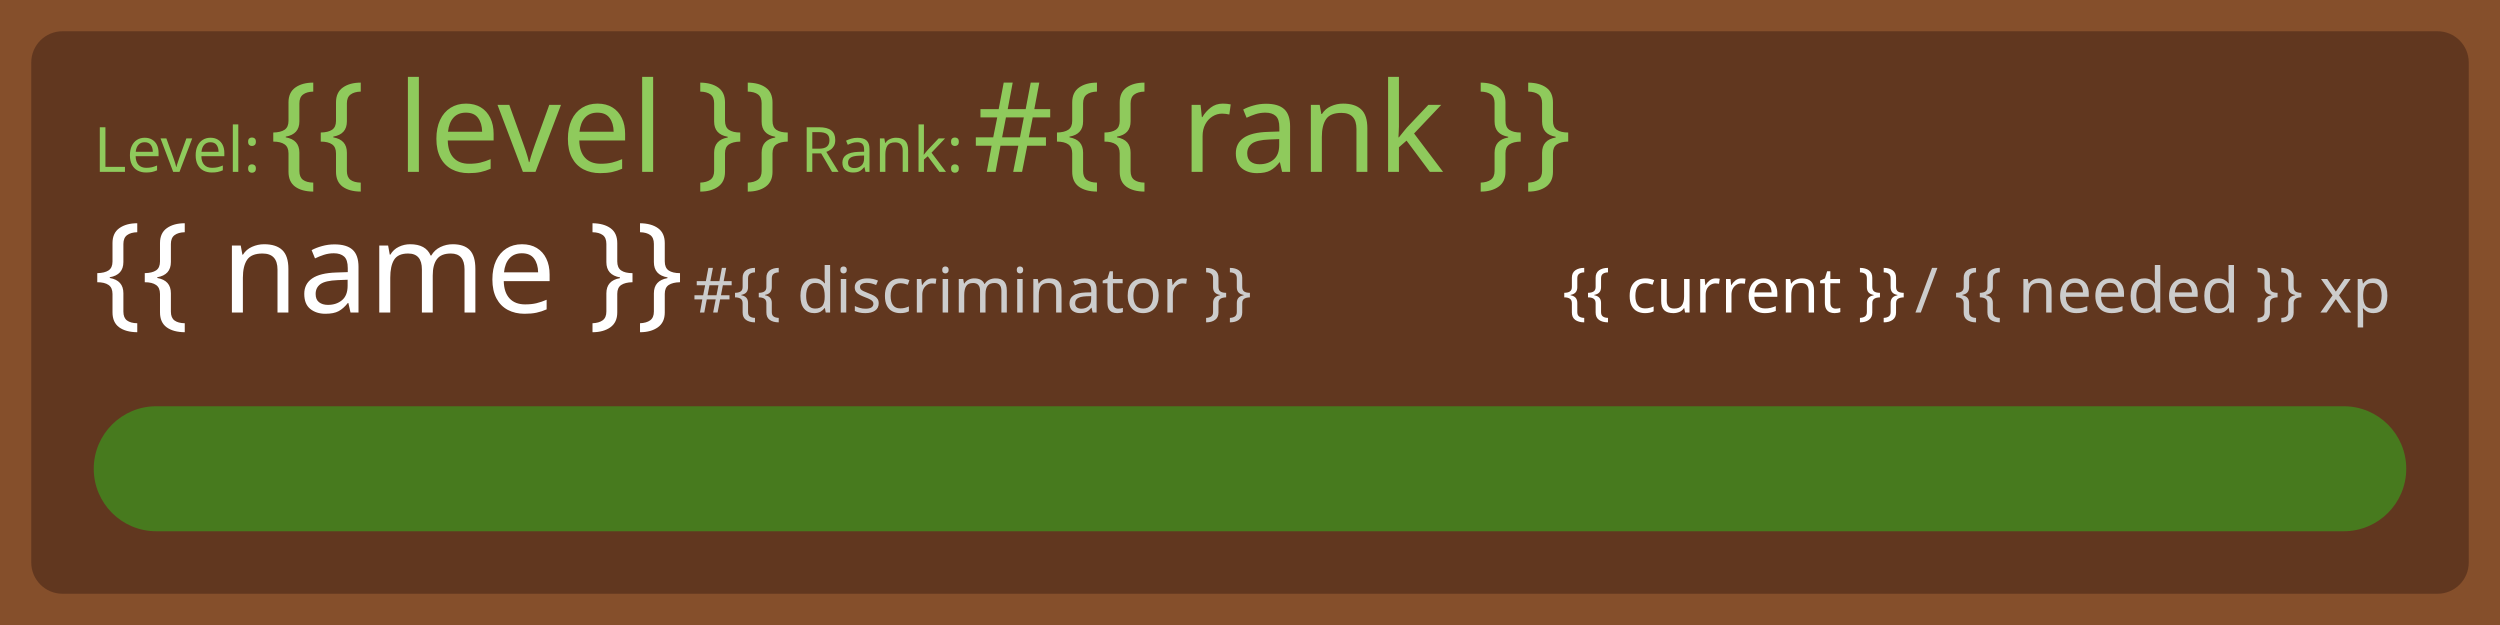
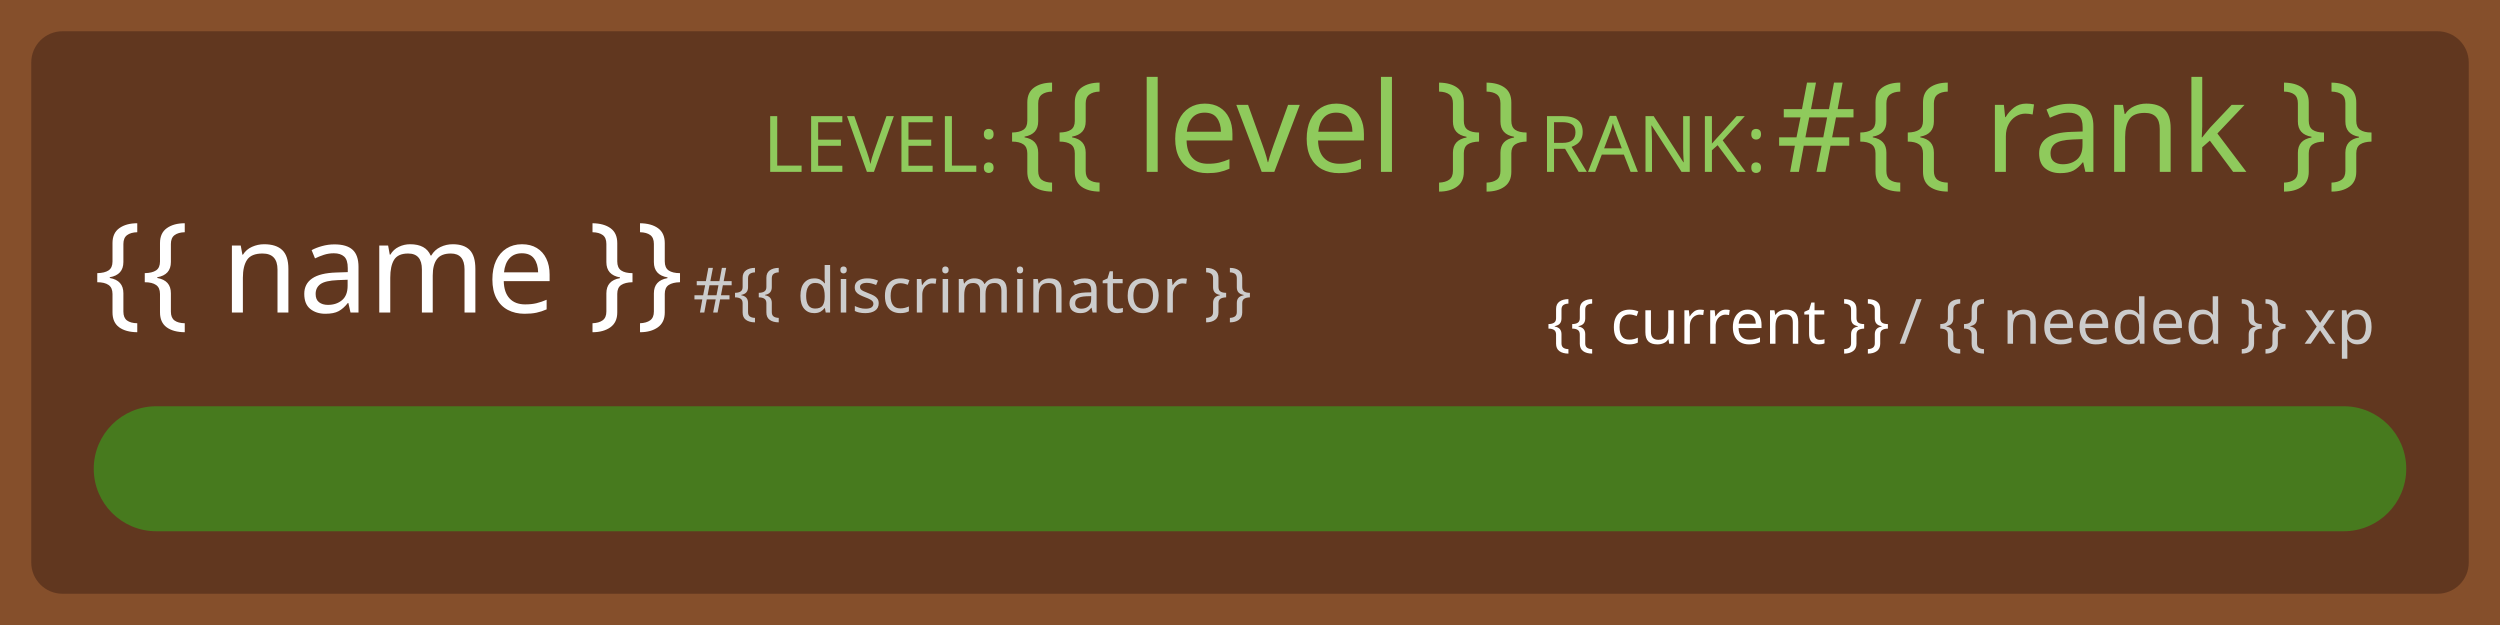
<svg xmlns="http://www.w3.org/2000/svg" version="1.1" width="800" height="200">
  <style>
    .name {
      font-family: Mojang;
      font-size: 40px;
      fill: #FFFFFF;
    }
    .discriminator {
      font-family: Mojang;
      font-size: 20px;
      fill: #CCCCCC;
    }
    .stat {
      font-family: Mojang;
      font-size: 40px;
    }
    .stat-name {
      font-family: Mojang;
-       font-size: 20px;
+       font-size: 25px;
    }
    .rank {
      fill: #FFFFFF;
    }
    .level {
      fill: #8FCA5C;
    }
    .needed {
      font-family: Mojang;
      font-size: 20px;
      fill: #CCCCCC;
    }
    .current {
      font-family: Mojang;
      font-size: 20px;
      fill: #FFFFFF;
    }
  </style>
  <rect width="800" height="200" fill="#854F2B" />
  <rect width="780" height="180" x="10" y="10" rx="10" ry="10" fill="#61371F" />
  <rect width="740" height="40" x="30" y="130" rx="20" ry="20" fill="#477A1E" />
  <rect width="{{ width }}" height="40" x="30" y="130" rx="20" ry="20" fill="#8fCA5C" />
-   <text x="30" y="55">
-     <tspan class="stat-name level">Level: </tspan>
-     <tspan class="stat level">{{ level }}</tspan>
-     <tspan class="stat-name level">Rank: </tspan>
-     <tspan class="stat level">#{{ rank }}</tspan>
+   <text x="760" y="55" text-anchor="end">
+     <tspan class="stat-name level">LEVEL:</tspan>
+     <tspan class="stat level"> {{ level }}  </tspan>
+     <tspan class="stat-name level">RANK:</tspan>
+     <tspan class="stat level"> #{{ rank }}</tspan>
  </text>
-   <text x="500" y="100">
+   <text x="760" y="110" text-anchor="end">
    <tspan class="current">{{ current }}</tspan>
-     <tspan class="needed"> / {{ needed }} xp</tspan>
+     <tspan class="needed"> / {{ needed }} xp</tspan>
  </text>
  <text x="30" y="100">
    <tspan class="name">{{ name }}</tspan>
    <tspan class="discriminator">#{{ discriminator }}</tspan>
  </text>
</svg>
